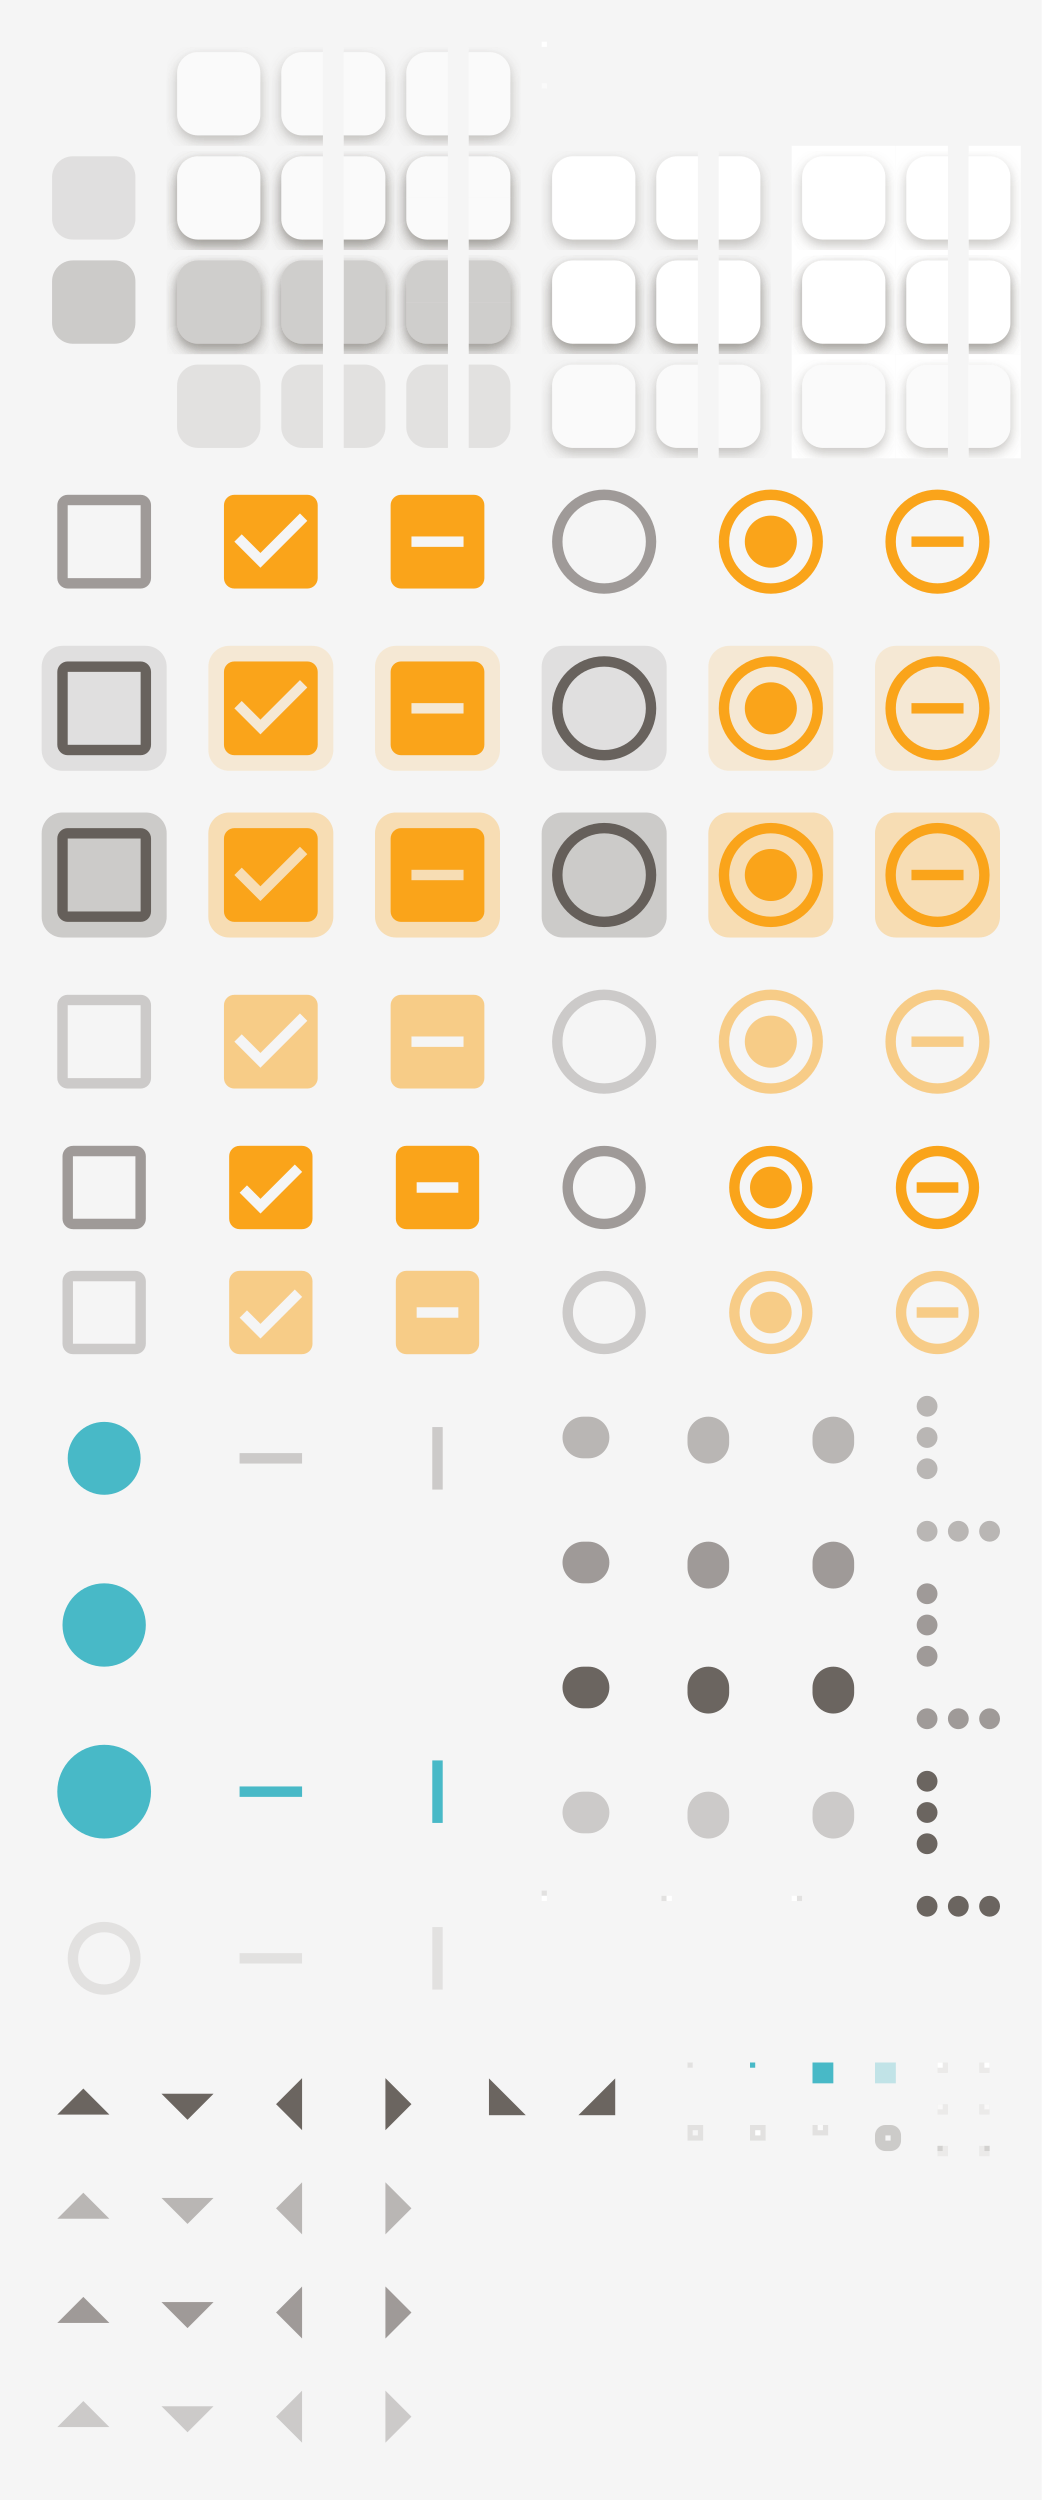
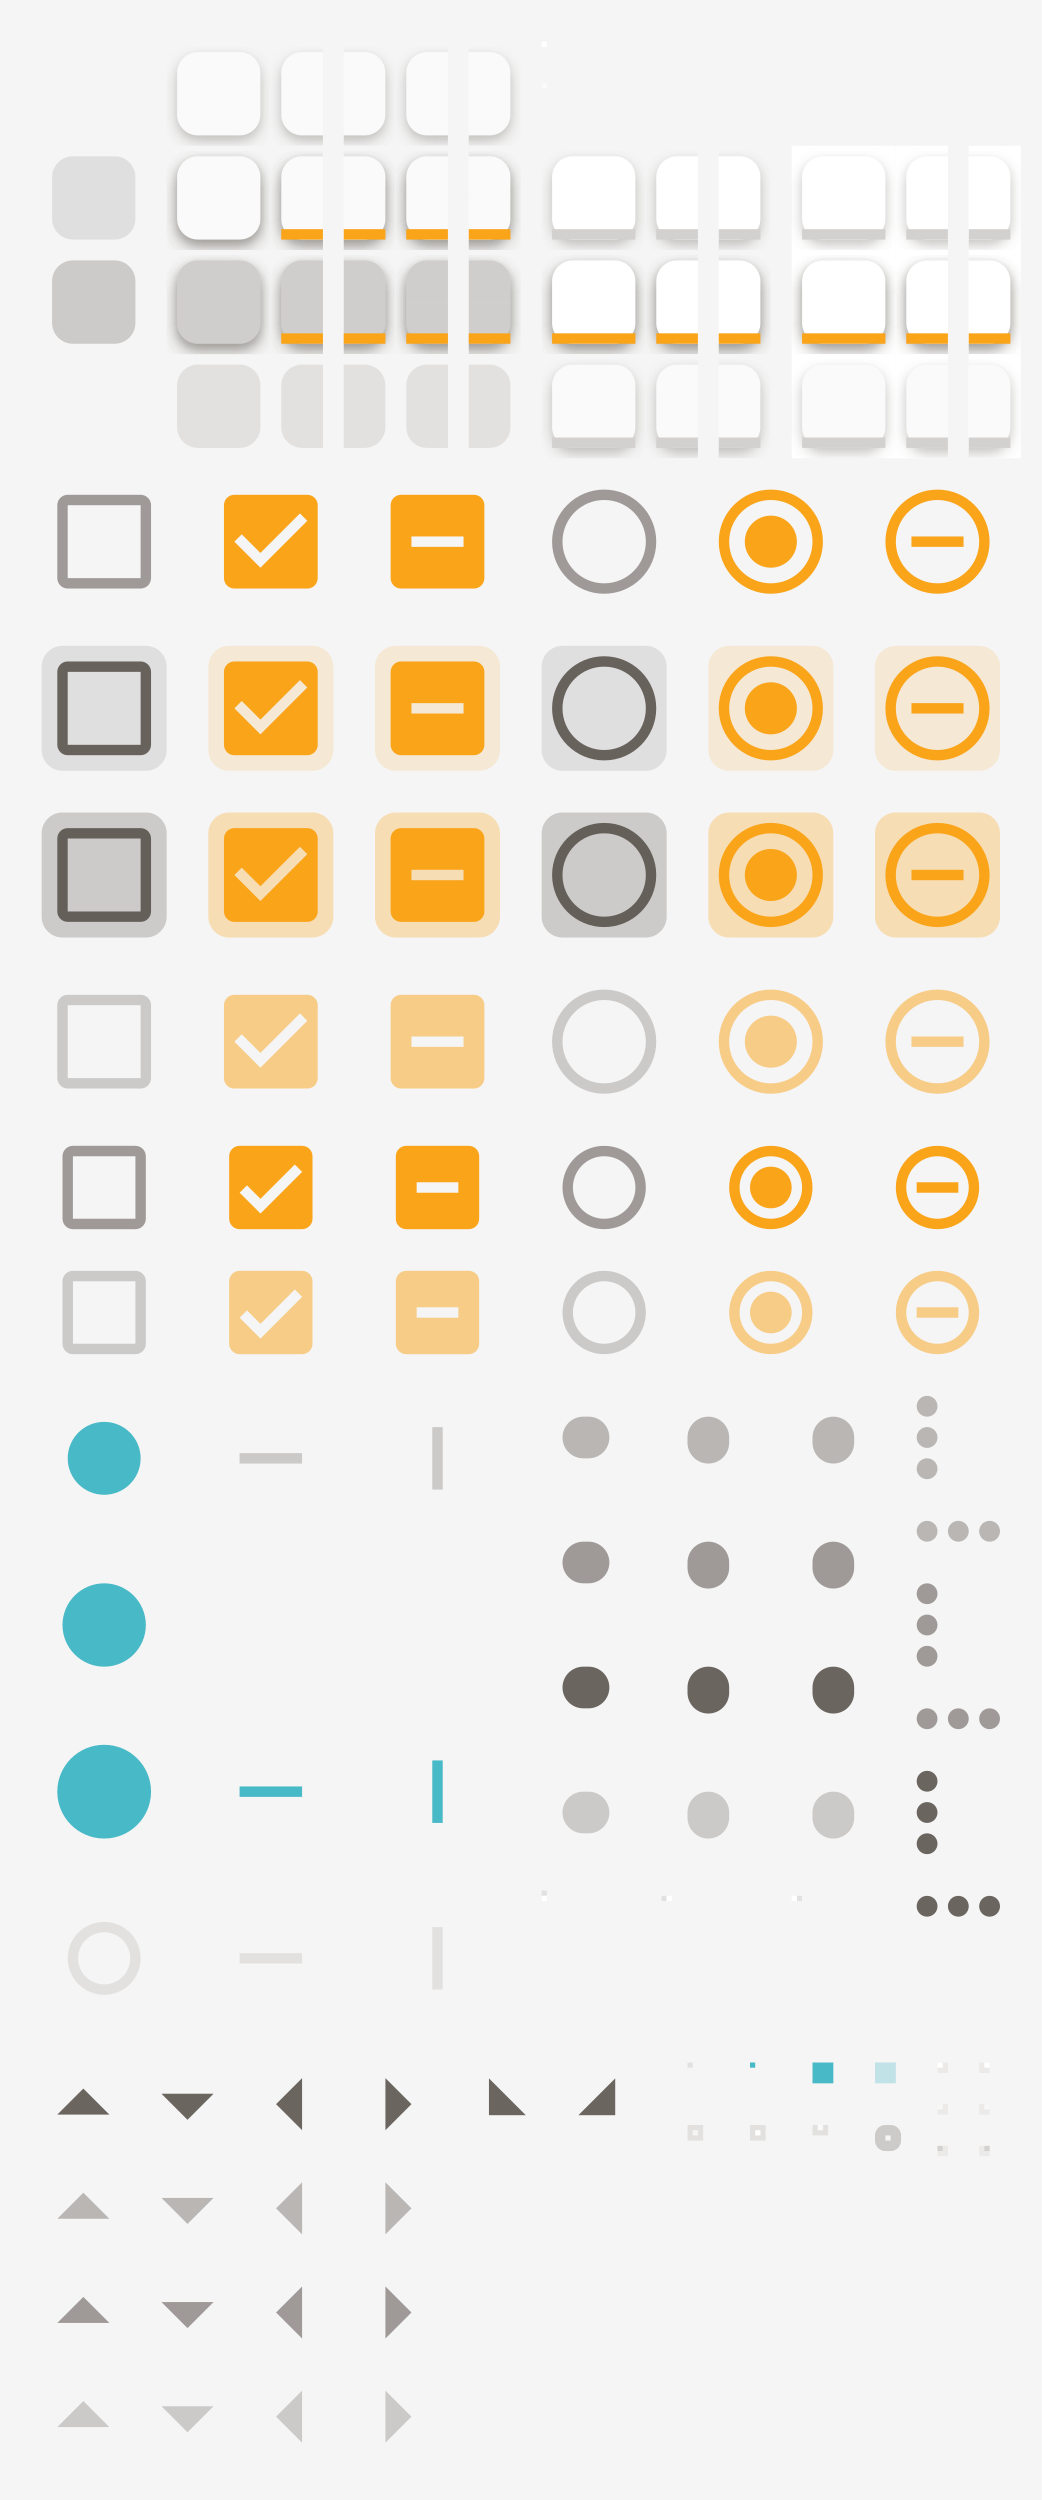
- <svg xmlns="http://www.w3.org/2000/svg" xmlns:xlink="http://www.w3.org/1999/xlink" width="200" height="480" viewBox="0 0 200 480">
-   <rect width="200" height="480" fill="url(#color-bg)" />
-   <defs>
+ <svg xmlns="http://www.w3.org/2000/svg" xmlns:xlink="http://www.w3.org/1999/xlink" width="200" height="480" viewBox="0 0 200 480" version="1.1" id="svg571">
+   <rect width="200" height="480" fill="url(#color-bg)" id="rect6" />
+   <defs id="defs418">
    <linearGradient id="color-fg">
-       <stop stop-color="#574f4a" stop-opacity="0.87" />
+       <stop stop-color="#574f4a" stop-opacity="0.87" id="stop8" />
    </linearGradient>
    <linearGradient id="color-fg-disabled">
-       <stop stop-color="#574f4a" stop-opacity="0.38" />
+       <stop stop-color="#574f4a" stop-opacity="0.38" id="stop11" />
    </linearGradient>
    <linearGradient id="color-fg-secondary">
-       <stop stop-color="#574f4a" stop-opacity="0.54" />
+       <stop stop-color="#574f4a" stop-opacity="0.54" id="stop14" />
    </linearGradient>
    <linearGradient id="color-fg-secondary-disabled">
-       <stop stop-color="#574f4a" stop-opacity="0.26" />
+       <stop stop-color="#574f4a" stop-opacity="0.26" id="stop17" />
    </linearGradient>
    <linearGradient id="color-divider">
-       <stop stop-color="#574f4a" stop-opacity="0.12" />
+       <stop stop-color="#574f4a" stop-opacity="0.12" id="stop20" />
    </linearGradient>
    <linearGradient id="color-primary">
-       <stop stop-color="#48b9c7" />
+       <stop stop-color="#48b9c7" id="stop23" />
    </linearGradient>
    <linearGradient id="color-accent">
-       <stop stop-color="#faa41a" />
+       <stop stop-color="#faa41a" id="stop26" />
    </linearGradient>
    <linearGradient id="color-accent-insensitive">
-       <stop stop-color="#faa41a" stop-opacity="0.5" />
+       <stop stop-color="#faa41a" stop-opacity="0.5" id="stop29" />
    </linearGradient>
    <linearGradient id="color-bg">
-       <stop stop-color="#F5F5F5" />
+       <stop stop-color="#F5F5F5" id="stop32" />
    </linearGradient>
    <linearGradient id="color-bg-lighter">
-       <stop stop-color="#FAFAFA" />
+       <stop stop-color="#FAFAFA" id="stop35" />
    </linearGradient>
    <linearGradient id="color-base">
-       <stop stop-color="#FFFFFF" />
+       <stop stop-color="#FFFFFF" id="stop38" />
    </linearGradient>
    <linearGradient id="color-base-alt">
-       <stop stop-color="#FAFAFA" />
+       <stop stop-color="#FAFAFA" id="stop41" />
    </linearGradient>
    <linearGradient id="color-border">
-       <stop stop-color="#574f4a" stop-opacity="0.12" />
+       <stop stop-color="#574f4a" stop-opacity="0.12" id="stop44" />
    </linearGradient>
    <filter id="1" color-interpolation-filters="sRGB" x="0" y="0" width="1" height="1">
-       <feFlood flood-color="#574f4a" flood-opacity="0.12" result="flood" />
-       <feComposite operator="in" in="flood" in2="SourceGraphic" result="composite1" />
-       <feGaussianBlur stdDeviation="1.5" in="composite1" result="blur" />
-       <feOffset dx="0" dy="1" result="offset" />
-       <feComposite in="SourceGraphic" in2="offset" result="fbSourceGraphic" />
-       <feFlood flood-color="#574f4a" flood-opacity="0.24" result="flood" />
-       <feComposite operator="in" in="flood" in2="fbSourceGraphic" result="composite1" />
-       <feGaussianBlur stdDeviation="1" in="composite1" result="blur" />
-       <feOffset dx="0" dy="1" result="offset" />
-       <feComposite in="fbSourceGraphic" in2="offset" result="composite2" />
+       <feFlood flood-color="#574f4a" flood-opacity="0.12" result="flood" id="feFlood47" />
+       <feComposite operator="in" in="flood" in2="SourceGraphic" result="composite1" id="feComposite49" />
+       <feGaussianBlur stdDeviation="1.5" in="composite1" result="blur" id="feGaussianBlur51" />
+       <feOffset dx="0" dy="1" result="offset" id="feOffset53" />
+       <feComposite in="SourceGraphic" in2="offset" result="fbSourceGraphic" id="feComposite55" />
+       <feFlood flood-color="#574f4a" flood-opacity="0.24" result="flood" id="feFlood57" />
+       <feComposite operator="in" in="flood" in2="fbSourceGraphic" result="composite1" id="feComposite59" />
+       <feGaussianBlur stdDeviation="1" in="composite1" result="blur" id="feGaussianBlur61" />
+       <feOffset dx="0" dy="1" result="offset" id="feOffset63" />
+       <feComposite in="fbSourceGraphic" in2="offset" result="composite2" id="feComposite65" />
    </filter>
    <rect id="1x1" width="1" height="1" />
    <rect id="2x2" width="2" height="2" />
    <rect id="4x4" width="4" height="4" />
    <rect id="16x16" width="16" height="16" opacity="0" />
    <rect id="17x17" width="17" height="17" opacity="0" />
    <rect id="24x24" width="24" height="24" opacity="0" />
    <clipPath id="left">
-       <rect width="10" height="20" />
+       <rect width="10" height="20" id="rect74" />
    </clipPath>
    <clipPath id="right">
-       <rect width="10" height="20" x="10" />
+       <rect width="10" height="20" x="10" id="rect77" />
    </clipPath>
    <clipPath id="left-top">
-       <rect width="10" height="10" />
+       <rect width="10" height="10" id="rect80" />
    </clipPath>
    <clipPath id="left-bottom">
-       <rect width="10" height="10" y="10" />
+       <rect width="10" height="10" y="10" id="rect83" />
    </clipPath>
    <clipPath id="right-top">
-       <rect width="10" height="10" x="10" />
+       <rect width="10" height="10" x="10" id="rect86" />
    </clipPath>
    <clipPath id="right-bottom">
-       <rect width="10" height="10" x="10" y="10" />
+       <rect width="10" height="10" x="10" y="10" id="rect89" />
    </clipPath>
    <g id="base-box">
-       <rect width="20" height="20" opacity="0" />
-       <rect x="2" y="2" width="16" height="16" rx="4" ry="4" />
+       <rect width="20" height="20" opacity="0" id="rect92" />
+       <rect x="2" y="2" width="16" height="16" rx="4" ry="4" id="rect94" />
    </g>
    <use xlink:href="#base-box" id="base-flat-button" fill="url(#color-fg)" opacity="0" />
    <use xlink:href="#base-box" id="base-flat-button-hover" fill="url(#color-fg)" opacity="0.15" />
    <use xlink:href="#base-box" id="base-flat-button-active" fill="url(#color-fg)" opacity="0.3" />
    <use xlink:href="#base-box" id="base-flat-button-insensitive" fill="url(#color-fg)" opacity="0" />
    <use xlink:href="#base-box" id="base-button" fill="url(#color-bg-lighter)" filter="url(#1)" />
    <use xlink:href="#base-button" id="base-button-hover" filter="url(#1)" />
    <g id="base-button-active">
-       <use xlink:href="#base-button-hover" />
-       <use xlink:href="#base-flat-button-active" />
+       <use xlink:href="#base-button-hover" id="use103" />
+       <use xlink:href="#base-flat-button-active" id="use105" />
    </g>
    <use xlink:href="#base-box" id="base-button-insensitive" fill="url(#color-divider)" />
    <use xlink:href="#1x1" id="base-entry-background" fill="url(#color-base)" />
    <use xlink:href="#1x1" id="base-entry-background-insensitive" fill="url(#color-base-alt)" />
    <use xlink:href="#base-box" id="base-entry-box" fill="url(#color-base)" filter="url(#1)" />
    <use xlink:href="#base-entry-box" id="base-entry-box-active" filter="url(#1)" />
    <use xlink:href="#base-box" id="base-entry-box-insensitive" fill="url(#color-base-alt)" filter="url(#1)" />
    <rect id="background-fill" width="20" height="20" />
    <g id="base-entry">
-       <use xlink:href="#background-fill" />
-       <use xlink:href="#base-entry-box" />
+       <use xlink:href="#background-fill" id="use115" />
+       <use xlink:href="#base-entry-box" id="use117" />
    </g>
    <g id="base-entry-active">
-       <use xlink:href="#background-fill" />
-       <use xlink:href="#base-entry-box-active" />
+       <use xlink:href="#background-fill" id="use120" />
+       <use xlink:href="#base-entry-box-active" id="use122" />
    </g>
    <g id="base-entry-insensitive">
-       <use xlink:href="#background-fill" />
-       <use xlink:href="#base-entry-box-insensitive" />
+       <use xlink:href="#background-fill" id="use125" />
+       <use xlink:href="#base-entry-box-insensitive" id="use127" />
    </g>
    <use clip-path="url(#left)" xlink:href="#base-button" id="base-combo-rtl-button" />
    <use clip-path="url(#left)" xlink:href="#base-button-hover" id="base-combo-rtl-button-hover" />
    <use clip-path="url(#left)" xlink:href="#base-button-active" id="base-combo-rtl-button-active" />
    <use clip-path="url(#left)" xlink:href="#base-button-insensitive" id="base-combo-rtl-button-insensitive" />
    <use clip-path="url(#right)" xlink:href="#base-button" id="base-combo-ltr-button" />
    <use clip-path="url(#right)" xlink:href="#base-button-hover" id="base-combo-ltr-button-hover" />
    <use clip-path="url(#right)" xlink:href="#base-button-active" id="base-combo-ltr-button-active" />
    <use clip-path="url(#right)" xlink:href="#base-button-insensitive" id="base-combo-ltr-button-insensitive" />
    <use clip-path="url(#left-top)" xlink:href="#base-button" id="base-spin-rtl-up" />
    <use clip-path="url(#left-top)" xlink:href="#base-button-hover" id="base-spin-rtl-up-hover" />
    <use clip-path="url(#left-top)" xlink:href="#base-button-active" id="base-spin-rtl-up-active" />
    <use clip-path="url(#left-top)" xlink:href="#base-button-insensitive" id="base-spin-rtl-up-insensitive" />
    <use clip-path="url(#left-bottom)" xlink:href="#base-button" id="base-spin-rtl-down" />
    <use clip-path="url(#left-bottom)" xlink:href="#base-button-hover" id="base-spin-rtl-down-hover" />
    <use clip-path="url(#left-bottom)" xlink:href="#base-button-active" id="base-spin-rtl-down-active" />
    <use clip-path="url(#left-bottom)" xlink:href="#base-button-insensitive" id="base-spin-rtl-down-insensitive" />
    <use clip-path="url(#right-top)" xlink:href="#base-button" id="base-spin-ltr-up" />
    <use clip-path="url(#right-top)" xlink:href="#base-button-hover" id="base-spin-ltr-up-hover" />
    <use clip-path="url(#right-top)" xlink:href="#base-button-active" id="base-spin-ltr-up-active" />
    <use clip-path="url(#right-top)" xlink:href="#base-button-insensitive" id="base-spin-ltr-up-insensitive" />
    <use clip-path="url(#right-bottom)" xlink:href="#base-button" id="base-spin-ltr-down" />
    <use clip-path="url(#right-bottom)" xlink:href="#base-button-hover" id="base-spin-ltr-down-hover" />
    <use clip-path="url(#right-bottom)" xlink:href="#base-button-active" id="base-spin-ltr-down-active" />
    <use clip-path="url(#right-bottom)" xlink:href="#base-button-insensitive" id="base-spin-ltr-down-insensitive" />
    <use clip-path="url(#left)" xlink:href="#base-entry" id="base-combo-ltr-entry" />
    <use clip-path="url(#left)" xlink:href="#base-entry-active" id="base-combo-ltr-entry-active" />
    <use clip-path="url(#left)" xlink:href="#base-entry-insensitive" id="base-combo-ltr-entry-insensitive" />
    <use clip-path="url(#right)" xlink:href="#base-entry" id="base-combo-rtl-entry" />
    <use clip-path="url(#right)" xlink:href="#base-entry-active" id="base-combo-rtl-entry-active" />
    <use clip-path="url(#right)" xlink:href="#base-entry-insensitive" id="base-combo-rtl-entry-insensitive" />
    <path id="checkbox-unchecked-path" d="M19 5v14H5V5h14m0-2H5c-1.1 0-2 .9-2 2v14c0 1.1.9 2 2 2h14c1.1 0 2-.9 2-2V5c0-1.1-.9-2-2-2z" />
    <path id="checkbox-checked-path" d="M19 3H5c-1.11 0-2 .9-2 2v14c0 1.1.89 2 2 2h14c1.11 0 2-.9 2-2V5c0-1.1-.89-2-2-2zm-9 14l-5-5 1.41-1.41L10 14.17l7.59-7.59L19 8l-9 9z" />
    <path id="checkbox-mixed-path" d="M19 3H5c-1.1 0-2 .9-2 2v14c0 1.1.9 2 2 2h14c1.1 0 2-.9 2-2V5c0-1.1-.9-2-2-2zm-2 10H7v-2h10v2z" />
    <path id="radio-unchecked-path" d="M12 2C6.48 2 2 6.48 2 12s4.48 10 10 10 10-4.48 10-10S17.52 2 12 2zm0 18c-4.42 0-8-3.58-8-8s3.58-8 8-8 8 3.58 8 8-3.58 8-8 8z" />
    <path id="radio-checked-path" d="M12 7c-2.76 0-5 2.24-5 5s2.24 5 5 5 5-2.24 5-5-2.24-5-5-5zm0-5C6.48 2 2 6.48 2 12s4.48 10 10 10 10-4.48 10-10S17.52 2 12 2zm0 18c-4.42 0-8-3.58-8-8s3.58-8 8-8 8 3.58 8 8-3.58 8-8 8z" />
    <path id="radio-mixed-path" d="m12 2c-5.52 0-10 4.48-10 10s4.48 10 10 10 10-4.48 10-10-4.48-10-10-10zm0 2c4.42 0 8 3.58 8 8s-3.58 8-8 8-8-3.58-8-8 3.58-8 8-8zm-5 7v2h10v-2h-10z" />
    <path id="menu-checkbox-unchecked-path" d="m2 0a2 2 0 0 0 -2 2v12a2 2 0 0 0 2 2h12a2 2 0 0 0 2 -2v-12a2 2 0 0 0 -2 -2h-12zm0 2h12v12h-12v-12z" />
    <path id="menu-checkbox-checked-path" d="m2 0a2 2 0 0 0 -2 2v12a2 2 0 0 0 2 2h12a2 2 0 0 0 2 -2v-12a2 2 0 0 0 -2 -2h-12zm10.6 3.59l1.41 1.41-8 8-4-4 1.41-1.41 2.59 2.59 6.59-6.59z" />
    <path id="menu-checkbox-mixed-path" d="m2 0a2 2 0 0 0 -2 2v12a2 2 0 0 0 2 2h12a2 2 0 0 0 2 -2v-12a2 2 0 0 0 -2 -2h-12zm2 7h8v2h-8v-2z" />
    <path id="menu-radio-unchecked-path" d="m8 0a8 8 0 0 0 -8 8 8 8 0 0 0 8 8 8 8 0 0 0 8 -8 8 8 0 0 0 -8 -8zm0 2a6 6 0 0 1 6 6 6 6 0 0 1 -6 6 6 6 0 0 1 -6 -6 6 6 0 0 1 6 -6z" />
    <path id="menu-radio-checked-path" d="m8 0a8 8 0 0 0 -8 8 8 8 0 0 0 8 8 8 8 0 0 0 8 -8 8 8 0 0 0 -8 -8zm0 2a6 6 0 0 1 6 6 6 6 0 0 1 -6 6 6 6 0 0 1 -6 -6 6 6 0 0 1 6 -6zm0 2a4 4 0 0 0 -4 4 4 4 0 0 0 4 4 4 4 0 0 0 4 -4 4 4 0 0 0 -4 -4z" />
    <path id="menu-radio-mixed-path" d="m8 0a8 8 0 0 0 -8 8 8 8 0 0 0 8 8 8 8 0 0 0 8 -8 8 8 0 0 0 -8 -8zm0 2a6 6 0 0 1 6 6 6 6 0 0 1 -6 6 6 6 0 0 1 -6 -6 6 6 0 0 1 6 -6zm-4 5v2h8v-2h-8z" />
    <rect id="button-fill" width="24" height="24" rx="4" ry="4" />
    <g id="base-checkbox-unchecked">
-       <use xlink:href="#button-fill" opacity="0" />
-       <use xlink:href="#checkbox-unchecked-path" />
+       <use xlink:href="#button-fill" opacity="0" id="use173" />
+       <use xlink:href="#checkbox-unchecked-path" id="use175" />
    </g>
    <g id="base-checkbox-unchecked-hover">
-       <use xlink:href="#button-fill" opacity="0.15" />
-       <use xlink:href="#checkbox-unchecked-path" />
+       <use xlink:href="#button-fill" opacity="0.15" id="use178" />
+       <use xlink:href="#checkbox-unchecked-path" id="use180" />
    </g>
    <g id="base-checkbox-unchecked-active">
-       <use xlink:href="#button-fill" opacity="0.3" />
-       <use xlink:href="#checkbox-unchecked-path" />
+       <use xlink:href="#button-fill" opacity="0.3" id="use183" />
+       <use xlink:href="#checkbox-unchecked-path" id="use185" />
    </g>
    <g id="base-checkbox-checked">
-       <use xlink:href="#button-fill" opacity="0" />
-       <use xlink:href="#checkbox-checked-path" />
+       <use xlink:href="#button-fill" opacity="0" id="use188" />
+       <use xlink:href="#checkbox-checked-path" id="use190" />
    </g>
    <g id="base-checkbox-checked-hover">
-       <use xlink:href="#button-fill" opacity="0.15" />
-       <use xlink:href="#checkbox-checked-path" />
+       <use xlink:href="#button-fill" opacity="0.15" id="use193" />
+       <use xlink:href="#checkbox-checked-path" id="use195" />
    </g>
    <g id="base-checkbox-checked-active">
-       <use xlink:href="#button-fill" opacity="0.3" />
-       <use xlink:href="#checkbox-checked-path" />
+       <use xlink:href="#button-fill" opacity="0.3" id="use198" />
+       <use xlink:href="#checkbox-checked-path" id="use200" />
    </g>
    <g id="base-checkbox-mixed">
-       <use xlink:href="#button-fill" opacity="0" />
-       <use xlink:href="#checkbox-mixed-path" />
+       <use xlink:href="#button-fill" opacity="0" id="use203" />
+       <use xlink:href="#checkbox-mixed-path" id="use205" />
    </g>
    <g id="base-checkbox-mixed-hover">
-       <use xlink:href="#button-fill" opacity="0.15" />
-       <use xlink:href="#checkbox-mixed-path" />
+       <use xlink:href="#button-fill" opacity="0.15" id="use208" />
+       <use xlink:href="#checkbox-mixed-path" id="use210" />
    </g>
    <g id="base-checkbox-mixed-active">
-       <use xlink:href="#button-fill" opacity="0.3" />
-       <use xlink:href="#checkbox-mixed-path" />
+       <use xlink:href="#button-fill" opacity="0.3" id="use213" />
+       <use xlink:href="#checkbox-mixed-path" id="use215" />
    </g>
    <g id="base-radio-unchecked">
-       <use xlink:href="#button-fill" opacity="0" />
-       <use xlink:href="#radio-unchecked-path" />
+       <use xlink:href="#button-fill" opacity="0" id="use218" />
+       <use xlink:href="#radio-unchecked-path" id="use220" />
    </g>
    <g id="base-radio-unchecked-hover">
-       <use xlink:href="#button-fill" opacity="0.15" />
-       <use xlink:href="#radio-unchecked-path" />
+       <use xlink:href="#button-fill" opacity="0.15" id="use223" />
+       <use xlink:href="#radio-unchecked-path" id="use225" />
    </g>
    <g id="base-radio-unchecked-active">
-       <use xlink:href="#button-fill" opacity="0.3" />
-       <use xlink:href="#radio-unchecked-path" />
+       <use xlink:href="#button-fill" opacity="0.3" id="use228" />
+       <use xlink:href="#radio-unchecked-path" id="use230" />
    </g>
    <g id="base-radio-checked">
-       <use xlink:href="#button-fill" opacity="0" />
-       <use xlink:href="#radio-checked-path" />
+       <use xlink:href="#button-fill" opacity="0" id="use233" />
+       <use xlink:href="#radio-checked-path" id="use235" />
    </g>
    <g id="base-radio-checked-hover">
-       <use xlink:href="#button-fill" opacity="0.15" />
-       <use xlink:href="#radio-checked-path" />
+       <use xlink:href="#button-fill" opacity="0.15" id="use238" />
+       <use xlink:href="#radio-checked-path" id="use240" />
    </g>
    <g id="base-radio-checked-active">
-       <use xlink:href="#button-fill" opacity="0.3" />
-       <use xlink:href="#radio-checked-path" />
+       <use xlink:href="#button-fill" opacity="0.3" id="use243" />
+       <use xlink:href="#radio-checked-path" id="use245" />
    </g>
    <g id="base-radio-mixed">
-       <use xlink:href="#button-fill" opacity="0" />
-       <use xlink:href="#radio-mixed-path" />
+       <use xlink:href="#button-fill" opacity="0" id="use248" />
+       <use xlink:href="#radio-mixed-path" id="use250" />
    </g>
    <g id="base-radio-mixed-hover">
-       <use xlink:href="#button-fill" opacity="0.15" />
-       <use xlink:href="#radio-mixed-path" />
+       <use xlink:href="#button-fill" opacity="0.15" id="use253" />
+       <use xlink:href="#radio-mixed-path" id="use255" />
    </g>
    <g id="base-radio-mixed-active">
-       <use xlink:href="#button-fill" opacity="0.3" />
-       <use xlink:href="#radio-mixed-path" />
+       <use xlink:href="#button-fill" opacity="0.3" id="use258" />
+       <use xlink:href="#radio-mixed-path" id="use260" />
    </g>
    <g id="base-menu-checkbox-unchecked">
-       <use xlink:href="#16x16" />
-       <use xlink:href="#menu-checkbox-unchecked-path" />
+       <use xlink:href="#16x16" id="use263" />
+       <use xlink:href="#menu-checkbox-unchecked-path" id="use265" />
    </g>
    <g id="base-menu-checkbox-checked">
-       <use xlink:href="#16x16" />
-       <use xlink:href="#menu-checkbox-checked-path" />
+       <use xlink:href="#16x16" id="use268" />
+       <use xlink:href="#menu-checkbox-checked-path" id="use270" />
    </g>
    <g id="base-menu-checkbox-mixed">
-       <use xlink:href="#16x16" />
-       <use xlink:href="#menu-checkbox-mixed-path" />
+       <use xlink:href="#16x16" id="use273" />
+       <use xlink:href="#menu-checkbox-mixed-path" id="use275" />
    </g>
    <g id="base-menu-radio-unchecked">
-       <use xlink:href="#16x16" />
-       <use xlink:href="#menu-radio-unchecked-path" />
+       <use xlink:href="#16x16" id="use278" />
+       <use xlink:href="#menu-radio-unchecked-path" id="use280" />
    </g>
    <g id="base-menu-radio-checked">
-       <use xlink:href="#16x16" />
-       <use xlink:href="#menu-radio-checked-path" />
+       <use xlink:href="#16x16" id="use283" />
+       <use xlink:href="#menu-radio-checked-path" id="use285" />
    </g>
    <g id="base-menu-radio-mixed">
-       <use xlink:href="#16x16" />
-       <use xlink:href="#menu-radio-mixed-path" />
+       <use xlink:href="#16x16" id="use288" />
+       <use xlink:href="#menu-radio-mixed-path" id="use290" />
    </g>
    <g id="base-scale-slider">
-       <use xlink:href="#24x24" />
-       <circle cx="12" cy="12" r="7" fill="url(#color-primary)" />
+       <use xlink:href="#24x24" id="use293" />
+       <circle cx="12" cy="12" r="7" fill="url(#color-primary)" id="circle295" />
    </g>
    <g id="base-scale-slider-hover">
-       <use xlink:href="#24x24" />
-       <circle cx="12" cy="12" r="8" fill="url(#color-primary)" />
+       <use xlink:href="#24x24" id="use298" />
+       <circle cx="12" cy="12" r="8" fill="url(#color-primary)" id="circle300" />
    </g>
    <g id="base-scale-slider-active">
-       <use xlink:href="#24x24" />
-       <circle cx="12" cy="12" r="9" fill="url(#color-primary)" />
+       <use xlink:href="#24x24" id="use303" />
+       <circle cx="12" cy="12" r="9" fill="url(#color-primary)" id="circle305" />
    </g>
    <g id="base-scale-slider-insensitive">
-       <use xlink:href="#24x24" />
-       <circle cx="12" cy="12" r="7" fill="url(#color-bg)" />
-       <circle cx="12" cy="12" r="6" fill="none" stroke="url(#color-divider)" stroke-width="2" />
+       <use xlink:href="#24x24" id="use308" />
+       <circle cx="12" cy="12" r="7" fill="url(#color-bg)" id="circle310" />
+       <circle cx="12" cy="12" r="6" fill="none" stroke="url(#color-divider)" stroke-width="2" id="circle312" />
    </g>
    <g id="base-scale-horz-trough">
-       <use xlink:href="#24x24" />
-       <rect width="12" height="2" x="6" y="11" />
+       <use xlink:href="#24x24" id="use315" />
+       <rect width="12" height="2" x="6" y="11" id="rect317" />
    </g>
    <g id="base-scale-vert-trough">
-       <use xlink:href="#24x24" />
-       <rect width="2" height="12" x="11" y="6" />
+       <use xlink:href="#24x24" id="use320" />
+       <rect width="2" height="12" x="11" y="6" id="rect322" />
    </g>
    <g id="base-scrollbar-horz-slider">
-       <use xlink:href="#17x17" y="-1" />
-       <rect width="9" height="8" x="4" y="4" ry="4" />
+       <use xlink:href="#17x17" y="-1" id="use325" />
+       <rect width="9" height="8" x="4" y="4" ry="4" id="rect327" />
    </g>
    <g id="base-scrollbar-horz-trough">
-       <use xlink:href="#base-border" y="-1" />
-       <use xlink:href="#base-entry-background" />
+       <use xlink:href="#base-border" y="-1" id="use330" />
+       <use xlink:href="#base-entry-background" id="use332" />
    </g>
    <use xlink:href="#base-scrollbar-horz-slider" id="base-scrollbar-vert-ltr-slider" transform="rotate(-90 8.5 8.5)" />
    <use xlink:href="#base-scrollbar-horz-trough" id="base-scrollbar-vert-ltr-trough" transform="rotate(-90 0.5 0.5)" />
    <use xlink:href="#base-scrollbar-horz-slider" id="base-scrollbar-vert-rtl-slider" transform="rotate(90 8 8)" />
    <use xlink:href="#base-scrollbar-horz-trough" id="base-scrollbar-vert-rtl-trough" transform="rotate(90 0.5 0.5)" />
    <g id="base-handle-horz">
-       <circle cx="2" cy="2" r="2" />
-       <circle cx="8" cy="2" r="2" />
-       <circle cx="14" cy="2" r="2" />
+       <circle cx="2" cy="2" r="2" id="circle339" />
+       <circle cx="8" cy="2" r="2" id="circle341" />
+       <circle cx="14" cy="2" r="2" id="circle343" />
    </g>
    <use xlink:href="#base-handle-horz" id="base-handle-vert" transform="rotate(90 2 2)" />
    <path id="pan-path" d="M 13,6 8,11 3,6 Z" />
    <g id="base-pan-down">
-       <use xlink:href="#16x16" />
-       <use xlink:href="#pan-path" />
+       <use xlink:href="#16x16" id="use348" />
+       <use xlink:href="#pan-path" id="use350" />
    </g>
    <g id="base-pan-up">
-       <use xlink:href="#16x16" />
-       <use xlink:href="#pan-path" transform="rotate(180 8 8)" />
+       <use xlink:href="#16x16" id="use353" />
+       <use xlink:href="#pan-path" transform="rotate(180 8 8)" id="use355" />
    </g>
    <g id="base-pan-left">
-       <use xlink:href="#16x16" />
-       <use xlink:href="#pan-path" transform="rotate(90 8 8)" />
+       <use xlink:href="#16x16" id="use358" />
+       <use xlink:href="#pan-path" transform="rotate(90 8 8)" id="use360" />
    </g>
    <g id="base-pan-right">
-       <use xlink:href="#16x16" />
-       <use xlink:href="#pan-path" transform="rotate(-90 8 8)" />
+       <use xlink:href="#16x16" id="use363" />
+       <use xlink:href="#pan-path" transform="rotate(-90 8 8)" id="use365" />
    </g>
    <g id="base-pan-left-semi">
-       <use xlink:href="#16x16" />
-       <use xlink:href="#pan-path" transform="rotate(45 8 8)" />
+       <use xlink:href="#16x16" id="use368" />
+       <use xlink:href="#pan-path" transform="rotate(45 8 8)" id="use370" />
    </g>
    <g id="base-pan-right-semi">
-       <use xlink:href="#16x16" />
-       <use xlink:href="#pan-path" transform="rotate(-45 8 8)" />
+       <use xlink:href="#16x16" id="use373" />
+       <use xlink:href="#pan-path" transform="rotate(-45 8 8)" id="use375" />
    </g>
    <use xlink:href="#1x1" id="base-border" fill="url(#color-border)" />
    <use xlink:href="#1x1" id="base-tab" fill="url(#color-primary)" />
    <use xlink:href="#4x4" id="base-progressbar-progress" fill="url(#color-primary)" />
    <g id="base-progressbar-trough">
-       <use xlink:href="#4x4" fill="url(#color-bg)" />
-       <use xlink:href="#base-progressbar-progress" opacity="0.3" />
+       <use xlink:href="#4x4" fill="url(#color-bg)" id="use381" />
+       <use xlink:href="#base-progressbar-progress" opacity="0.3" id="use383" />
    </g>
    <rect id="base-frame" x="0.5" y="0.5" width="2" height="2" fill="none" stroke="url(#color-border)" stroke-width="1" />
    <g id="base-frame-notebook">
-       <rect width="3" height="3" fill="url(#color-border)" />
-       <use xlink:href="#1x1" x="1" y="1" fill="url(#color-base)" />
+       <rect width="3" height="3" fill="url(#color-border)" id="rect387" />
+       <use xlink:href="#1x1" x="1" y="1" fill="url(#color-base)" id="use389" />
    </g>
    <g id="base-frame-inline">
-       <rect width="3" height="2" fill="url(#color-border)" />
-       <use xlink:href="#1x1" x="1" fill="url(#color-base-alt)" />
+       <rect width="3" height="2" fill="url(#color-border)" id="rect392" />
+       <use xlink:href="#1x1" x="1" fill="url(#color-base-alt)" id="use394" />
    </g>
    <rect id="base-focus" x="1" y="1" width="3" height="3" rx="1" ry="1" fill="none" stroke="url(#color-fg)" stroke-width="2" opacity="0.3" />
    <g id="base-treeview-ltr-button">
-       <use xlink:href="#2x2" fill="url(#color-base)" />
-       <use xlink:href="#2x2" fill="url(#color-border)" />
-       <use xlink:href="#1x1" fill="url(#color-base)" />
+       <use xlink:href="#2x2" fill="url(#color-base)" id="use398" />
+       <use xlink:href="#2x2" fill="url(#color-border)" id="use400" />
+       <use xlink:href="#1x1" fill="url(#color-base)" id="use402" />
    </g>
    <g id="base-treeview-ltr-button-hover">
-       <use xlink:href="#base-treeview-ltr-button" />
-       <use xlink:href="#1x1" fill="url(#color-fg)" opacity="0.05" />
+       <use xlink:href="#base-treeview-ltr-button" id="use405" />
+       <use xlink:href="#1x1" fill="url(#color-fg)" opacity="0.05" id="use407" />
    </g>
    <g id="base-treeview-ltr-button-active">
-       <use xlink:href="#base-treeview-ltr-button" />
-       <use xlink:href="#1x1" fill="url(#color-fg)" opacity="0.3" />
+       <use xlink:href="#base-treeview-ltr-button" id="use410" />
+       <use xlink:href="#1x1" fill="url(#color-fg)" opacity="0.3" id="use412" />
    </g>
    <use xlink:href="#base-treeview-ltr-button" id="base-treeview-rtl-button" transform="scale(-1 1)" />
    <use xlink:href="#base-treeview-ltr-button-hover" id="base-treeview-rtl-button-hover" transform="scale(-1 1)" />
    <use xlink:href="#base-treeview-ltr-button-active" id="base-treeview-rtl-button-active" transform="scale(-1 1)" />
  </defs>
  <use x="8" y="8" xlink:href="#base-flat-button" id="flat-button" />
  <use x="8" y="28" xlink:href="#base-flat-button-hover" id="flat-button-hover" />
  <use x="8" y="48" xlink:href="#base-flat-button-active" id="flat-button-active" />
  <use x="8" y="68" xlink:href="#base-flat-button-insensitive" id="flat-button-insensitive" />
  <use x="32" y="8" xlink:href="#base-button" id="button" />
  <use x="32" y="28" xlink:href="#base-button-hover" id="button-hover" />
  <use x="32" y="48" xlink:href="#base-button-active" id="button-active" />
  <use x="32" y="68" xlink:href="#base-button-insensitive" id="button-insensitive" />
  <use x="52" y="8" xlink:href="#base-combo-rtl-button" id="combo-rtl-button" />
-   <use x="52" y="28" xlink:href="#base-combo-rtl-button-hover" id="combo-rtl-button-hover" />
-   <use x="52" y="48" xlink:href="#base-combo-rtl-button-active" id="combo-rtl-button-active" />
  <use x="52" y="68" xlink:href="#base-combo-rtl-button-insensitive" id="combo-rtl-button-insensitive" />
  <use x="56" y="8" xlink:href="#base-combo-ltr-button" id="combo-ltr-button" />
-   <use x="56" y="28" xlink:href="#base-combo-ltr-button-hover" id="combo-ltr-button-hover" />
-   <use x="56" y="48" xlink:href="#base-combo-ltr-button-active" id="combo-ltr-button-active" />
  <use x="56" y="68" xlink:href="#base-combo-ltr-button-insensitive" id="combo-ltr-button-insensitive" />
  <use x="76" y="8" xlink:href="#base-spin-rtl-up" id="spin-rtl-up" />
  <use x="76" y="28" xlink:href="#base-spin-rtl-up-hover" id="spin-rtl-up-hover" />
  <use x="76" y="48" xlink:href="#base-spin-rtl-up-active" id="spin-rtl-up-active" />
  <use x="76" y="68" xlink:href="#base-spin-rtl-up-insensitive" id="spin-rtl-up-insensitive" />
  <use x="76" y="8" xlink:href="#base-spin-rtl-down" id="spin-rtl-down" />
-   <use x="76" y="28" xlink:href="#base-spin-rtl-down-hover" id="spin-rtl-down-hover" />
-   <use x="76" y="48" xlink:href="#base-spin-rtl-down-active" id="spin-rtl-down-active" />
  <use x="76" y="68" xlink:href="#base-spin-rtl-down-insensitive" id="spin-rtl-down-insensitive" />
  <use x="80" y="8" xlink:href="#base-spin-ltr-up" id="spin-ltr-up" />
  <use x="80" y="28" xlink:href="#base-spin-ltr-up-hover" id="spin-ltr-up-hover" />
  <use x="80" y="48" xlink:href="#base-spin-ltr-up-active" id="spin-ltr-up-active" />
  <use x="80" y="68" xlink:href="#base-spin-ltr-up-insensitive" id="spin-ltr-up-insensitive" />
  <use x="80" y="8" xlink:href="#base-spin-ltr-down" id="spin-ltr-down" />
-   <use x="80" y="28" xlink:href="#base-spin-ltr-down-hover" id="spin-ltr-down-hover" />
-   <use x="80" y="48" xlink:href="#base-spin-ltr-down-active" id="spin-ltr-down-active" />
  <use x="80" y="68" xlink:href="#base-spin-ltr-down-insensitive" id="spin-ltr-down-insensitive" />
  <use x="104" y="8" xlink:href="#base-entry-background" id="entry-background" />
  <use x="104" y="16" xlink:href="#base-entry-background-insensitive" id="entry-background-insensitive" />
-   <use x="104" y="28" xlink:href="#base-entry" fill="url(#color-bg)" id="entry" />
-   <use x="104" y="48" xlink:href="#base-entry-active" fill="url(#color-bg)" id="entry-active" />
-   <use x="104" y="68" xlink:href="#base-entry-insensitive" fill="url(#color-bg)" id="entry-insensitive" />
-   <use x="124" y="28" xlink:href="#base-combo-ltr-entry" fill="url(#color-bg)" id="combo-ltr-entry" />
-   <use x="124" y="48" xlink:href="#base-combo-ltr-entry-active" fill="url(#color-bg)" id="combo-ltr-entry-active" />
-   <use x="124" y="68" xlink:href="#base-combo-ltr-entry-insensitive" fill="url(#color-bg)" id="combo-ltr-entry-insensitive" />
-   <use x="128" y="28" xlink:href="#base-combo-rtl-entry" fill="url(#color-bg)" id="combo-rtl-entry" />
-   <use x="128" y="48" xlink:href="#base-combo-rtl-entry-active" fill="url(#color-bg)" id="combo-rtl-entry-active" />
-   <use x="128" y="68" xlink:href="#base-combo-rtl-entry-insensitive" fill="url(#color-bg)" id="combo-rtl-entry-insensitive" />
-   <use x="152" y="28" xlink:href="#base-entry" fill="url(#color-base)" id="notebook-entry" />
-   <use x="152" y="48" xlink:href="#base-entry-active" fill="url(#color-base)" id="notebook-entry-active" />
-   <use x="152" y="68" xlink:href="#base-entry-insensitive" fill="url(#color-base)" id="notebook-entry-insensitive" />
-   <use x="172" y="28" xlink:href="#base-combo-ltr-entry" fill="url(#color-base)" id="notebook-combo-ltr-entry" />
-   <use x="172" y="48" xlink:href="#base-combo-ltr-entry-active" fill="url(#color-base)" id="notebook-combo-ltr-entry-active" />
-   <use x="172" y="68" xlink:href="#base-combo-ltr-entry-insensitive" fill="url(#color-base)" id="notebook-combo-ltr-entry-insensitive" />
-   <use x="176" y="28" xlink:href="#base-combo-rtl-entry" fill="url(#color-base)" id="notebook-combo-rtl-entry" />
-   <use x="176" y="48" xlink:href="#base-combo-rtl-entry-active" fill="url(#color-base)" id="notebook-combo-rtl-entry-active" />
-   <use x="176" y="68" xlink:href="#base-combo-rtl-entry-insensitive" fill="url(#color-base)" id="notebook-combo-rtl-entry-insensitive" />
  <use x="8" y="92" xlink:href="#base-checkbox-unchecked" fill="url(#color-fg-secondary)" id="checkbox-unchecked" />
  <use x="8" y="124" xlink:href="#base-checkbox-unchecked-hover" fill="url(#color-fg)" id="checkbox-unchecked-hover" />
  <use x="8" y="156" xlink:href="#base-checkbox-unchecked-active" fill="url(#color-fg)" id="checkbox-unchecked-active" />
  <use x="8" y="188" xlink:href="#base-checkbox-unchecked" fill="url(#color-fg-secondary-disabled)" id="checkbox-unchecked-insensitive" />
  <use x="40" y="92" xlink:href="#base-checkbox-checked" fill="url(#color-accent)" id="checkbox-checked" />
  <use x="40" y="124" xlink:href="#base-checkbox-checked-hover" fill="url(#color-accent)" id="checkbox-checked-hover" />
  <use x="40" y="156" xlink:href="#base-checkbox-checked-active" fill="url(#color-accent)" id="checkbox-checked-active" />
  <use x="40" y="188" xlink:href="#base-checkbox-checked" fill="url(#color-accent-insensitive)" id="checkbox-checked-insensitive" />
  <use x="72" y="92" xlink:href="#base-checkbox-mixed" fill="url(#color-accent)" id="checkbox-mixed" />
  <use x="72" y="124" xlink:href="#base-checkbox-mixed-hover" fill="url(#color-accent)" id="checkbox-mixed-hover" />
  <use x="72" y="156" xlink:href="#base-checkbox-mixed-active" fill="url(#color-accent)" id="checkbox-mixed-active" />
  <use x="72" y="188" xlink:href="#base-checkbox-mixed" fill="url(#color-accent-insensitive)" id="checkbox-mixed-insensitive" />
  <use x="104" y="92" xlink:href="#base-radio-unchecked" fill="url(#color-fg-secondary)" id="radio-unchecked" />
  <use x="104" y="124" xlink:href="#base-radio-unchecked-hover" fill="url(#color-fg)" id="radio-unchecked-hover" />
  <use x="104" y="156" xlink:href="#base-radio-unchecked-active" fill="url(#color-fg)" id="radio-unchecked-active" />
  <use x="104" y="188" xlink:href="#base-radio-unchecked" fill="url(#color-fg-secondary-disabled)" id="radio-unchecked-insensitive" />
  <use x="136" y="92" xlink:href="#base-radio-checked" fill="url(#color-accent)" id="radio-checked" />
  <use x="136" y="124" xlink:href="#base-radio-checked-hover" fill="url(#color-accent)" id="radio-checked-hover" />
  <use x="136" y="156" xlink:href="#base-radio-checked-active" fill="url(#color-accent)" id="radio-checked-active" />
  <use x="136" y="188" xlink:href="#base-radio-checked" fill="url(#color-accent-insensitive)" id="radio-checked-insensitive" />
  <use x="168" y="92" xlink:href="#base-radio-mixed" fill="url(#color-accent)" id="radio-mixed" />
  <use x="168" y="124" xlink:href="#base-radio-mixed-hover" fill="url(#color-accent)" id="radio-mixed-hover" />
  <use x="168" y="156" xlink:href="#base-radio-mixed-active" fill="url(#color-accent)" id="radio-mixed-active" />
  <use x="168" y="188" xlink:href="#base-radio-mixed" fill="url(#color-accent-insensitive)" id="radio-mixed-insensitive" />
  <use x="12" y="220" xlink:href="#base-menu-checkbox-unchecked" fill="url(#color-fg-secondary)" id="menu-checkbox-unchecked" />
  <use x="12" y="244" xlink:href="#base-menu-checkbox-unchecked" fill="url(#color-fg-secondary-disabled)" id="menu-checkbox-unchecked-insensitive" />
  <use x="44" y="220" xlink:href="#base-menu-checkbox-checked" fill="url(#color-accent)" id="menu-checkbox-checked" />
  <use x="44" y="244" xlink:href="#base-menu-checkbox-checked" fill="url(#color-accent-insensitive)" id="menu-checkbox-checked-insensitive" />
  <use x="76" y="220" xlink:href="#base-menu-checkbox-mixed" fill="url(#color-accent)" id="menu-checkbox-mixed" />
  <use x="76" y="244" xlink:href="#base-menu-checkbox-mixed" fill="url(#color-accent-insensitive)" id="menu-checkbox-mixed-insensitive" />
  <use x="108" y="220" xlink:href="#base-menu-radio-unchecked" fill="url(#color-fg-secondary)" id="menu-radio-unchecked" />
  <use x="108" y="244" xlink:href="#base-menu-radio-unchecked" fill="url(#color-fg-secondary-disabled)" id="menu-radio-unchecked-insensitive" />
  <use x="140" y="220" xlink:href="#base-menu-radio-checked" fill="url(#color-accent)" id="menu-radio-checked" />
  <use x="140" y="244" xlink:href="#base-menu-radio-checked" fill="url(#color-accent-insensitive)" id="menu-radio-checked-insensitive" />
  <use x="172" y="220" xlink:href="#base-menu-radio-mixed" fill="url(#color-accent)" id="menu-radio-mixed" />
  <use x="172" y="244" xlink:href="#base-menu-radio-mixed" fill="url(#color-accent-insensitive)" id="menu-radio-mixed-insensitive" />
  <use x="8" y="268" xlink:href="#base-scale-slider" id="scale-slider" />
  <use x="8" y="300" xlink:href="#base-scale-slider-hover" id="scale-slider-hover" />
  <use x="8" y="332" xlink:href="#base-scale-slider-active" id="scale-slider-active" />
  <use x="8" y="364" xlink:href="#base-scale-slider-insensitive" id="scale-slider-insensitive" />
  <use x="40" y="268" xlink:href="#base-scale-horz-trough" fill="url(#color-fg-secondary-disabled)" id="scale-horz-trough" />
  <use x="40" y="332" xlink:href="#base-scale-horz-trough" fill="url(#color-primary)" id="scale-horz-trough-active" />
  <use x="40" y="364" xlink:href="#base-scale-horz-trough" fill="url(#color-divider)" id="scale-horz-trough-insensitive" />
  <use x="72" y="268" xlink:href="#base-scale-vert-trough" fill="url(#color-fg-secondary-disabled)" id="scale-vert-trough" />
  <use x="72" y="332" xlink:href="#base-scale-vert-trough" fill="url(#color-primary)" id="scale-vert-trough-active" />
  <use x="72" y="364" xlink:href="#base-scale-vert-trough" fill="url(#color-divider)" id="scale-vert-trough-insensitive" />
  <use x="104" y="268" xlink:href="#base-scrollbar-horz-slider" fill="url(#color-fg-disabled)" id="scrollbar-horz-slider" />
  <use x="104" y="292" xlink:href="#base-scrollbar-horz-slider" fill="url(#color-fg-secondary)" id="scrollbar-horz-slider-hover" />
  <use x="104" y="316" xlink:href="#base-scrollbar-horz-slider" fill="url(#color-fg)" id="scrollbar-horz-slider-active" />
  <use x="104" y="340" xlink:href="#base-scrollbar-horz-slider" fill="url(#color-fg-secondary-disabled)" id="scrollbar-horz-slider-insensitive" />
  <use x="104" y="364" xlink:href="#base-scrollbar-horz-trough" id="scrollbar-horz-trough" />
  <use x="128" y="268" xlink:href="#base-scrollbar-vert-ltr-slider" fill="url(#color-fg-disabled)" id="scrollbar-vert-ltr-slider" />
  <use x="128" y="292" xlink:href="#base-scrollbar-vert-ltr-slider" fill="url(#color-fg-secondary)" id="scrollbar-vert-ltr-slider-hover" />
  <use x="128" y="316" xlink:href="#base-scrollbar-vert-ltr-slider" fill="url(#color-fg)" id="scrollbar-vert-ltr-slider-active" />
  <use x="128" y="340" xlink:href="#base-scrollbar-vert-ltr-slider" fill="url(#color-fg-secondary-disabled)" id="scrollbar-vert-ltr-slider-insensitive" />
  <use x="128" y="364" xlink:href="#base-scrollbar-vert-ltr-trough" id="scrollbar-vert-ltr-trough" />
  <use x="152" y="268" xlink:href="#base-scrollbar-vert-rtl-slider" fill="url(#color-fg-disabled)" id="scrollbar-vert-rtl-slider" />
  <use x="152" y="292" xlink:href="#base-scrollbar-vert-rtl-slider" fill="url(#color-fg-secondary)" id="scrollbar-vert-rtl-slider-hover" />
  <use x="152" y="316" xlink:href="#base-scrollbar-vert-rtl-slider" fill="url(#color-fg)" id="scrollbar-vert-rtl-slider-active" />
  <use x="152" y="340" xlink:href="#base-scrollbar-vert-rtl-slider" fill="url(#color-fg-secondary-disabled)" id="scrollbar-vert-rtl-slider-insensitive" />
  <use x="152" y="364" xlink:href="#base-scrollbar-vert-rtl-trough" id="scrollbar-vert-rtl-trough" />
  <use x="176" y="292" xlink:href="#base-handle-horz" fill="url(#color-fg-disabled)" id="handle-horz" />
  <use x="176" y="328" xlink:href="#base-handle-horz" fill="url(#color-fg-secondary)" id="handle-horz-hover" />
  <use x="176" y="364" xlink:href="#base-handle-horz" fill="url(#color-fg)" id="handle-horz-active" />
  <use x="176" y="268" xlink:href="#base-handle-vert" fill="url(#color-fg-disabled)" id="handle-vert" />
  <use x="176" y="304" xlink:href="#base-handle-vert" fill="url(#color-fg-secondary)" id="handle-vert-hover" />
  <use x="176" y="340" xlink:href="#base-handle-vert" fill="url(#color-fg)" id="handle-vert-active" />
  <use x="8" y="396" xlink:href="#base-pan-up" fill="url(#color-fg)" id="pan-up" />
  <use x="8" y="416" xlink:href="#base-pan-up" fill="url(#color-fg-disabled)" id="pan-up-insensitive" />
  <use x="8" y="436" xlink:href="#base-pan-up" fill="url(#color-fg-secondary)" id="pan-up-alt" />
  <use x="8" y="456" xlink:href="#base-pan-up" fill="url(#color-fg-secondary-disabled)" id="pan-up-alt-insensitive" />
  <use x="28" y="396" xlink:href="#base-pan-down" fill="url(#color-fg)" id="pan-down" />
  <use x="28" y="416" xlink:href="#base-pan-down" fill="url(#color-fg-disabled)" id="pan-down-insensitive" />
  <use x="28" y="436" xlink:href="#base-pan-down" fill="url(#color-fg-secondary)" id="pan-down-alt" />
  <use x="28" y="456" xlink:href="#base-pan-down" fill="url(#color-fg-secondary-disabled)" id="pan-down-alt-insensitive" />
  <use x="48" y="396" xlink:href="#base-pan-left" fill="url(#color-fg)" id="pan-left" />
  <use x="48" y="416" xlink:href="#base-pan-left" fill="url(#color-fg-disabled)" id="pan-left-insensitive" />
  <use x="48" y="436" xlink:href="#base-pan-left" fill="url(#color-fg-secondary)" id="pan-left-alt" />
  <use x="48" y="456" xlink:href="#base-pan-left" fill="url(#color-fg-secondary-disabled)" id="pan-left-alt-insensitive" />
  <use x="68" y="396" xlink:href="#base-pan-right" fill="url(#color-fg)" id="pan-right" />
  <use x="68" y="416" xlink:href="#base-pan-right" fill="url(#color-fg-disabled)" id="pan-right-insensitive" />
  <use x="68" y="436" xlink:href="#base-pan-right" fill="url(#color-fg-secondary)" id="pan-right-alt" />
  <use x="68" y="456" xlink:href="#base-pan-right" fill="url(#color-fg-secondary-disabled)" id="pan-right-alt-insensitive" />
  <use x="88" y="396" xlink:href="#base-pan-left-semi" fill="url(#color-fg)" id="pan-left-semi" />
  <use x="108" y="396" xlink:href="#base-pan-right-semi" fill="url(#color-fg)" id="pan-right-semi" />
  <use x="132" y="396" xlink:href="#base-border" id="border" />
  <use x="144" y="396" xlink:href="#base-tab" id="tab" />
  <use x="156" y="396" xlink:href="#base-progressbar-progress" id="progressbar-progress" />
  <use x="168" y="396" xlink:href="#base-progressbar-trough" id="progressbar-trough" />
  <use x="132" y="408" xlink:href="#base-frame" id="frame" />
  <use x="144" y="408" xlink:href="#base-frame-notebook" id="frame-notebook" />
  <use x="156" y="408" xlink:href="#base-frame-inline" id="frame-inline" />
  <use x="168" y="408" xlink:href="#base-focus" id="focus" />
  <use x="180" y="396" xlink:href="#base-treeview-ltr-button" id="treeview-ltr-button" />
  <use x="180" y="404" xlink:href="#base-treeview-ltr-button-hover" id="treeview-ltr-button-hover" />
  <use x="180" y="412" xlink:href="#base-treeview-ltr-button-active" id="treeview-ltr-button-active" />
  <use x="190" y="396" xlink:href="#base-treeview-rtl-button" id="treeview-rtl-button" />
  <use x="190" y="404" xlink:href="#base-treeview-rtl-button-hover" id="treeview-rtl-button-hover" />
  <use x="190" y="412" xlink:href="#base-treeview-rtl-button-active" id="treeview-rtl-button-active" />
+   <g id="combo-rtl-button-hover">
+     <use id="combo-rtl-button-hover-box" xlink:href="#base-combo-rtl-button-hover" y="28" x="52" />
+     <rect y="44" x="54" height="2" width="8" id="pill-line" style="fill:#faa41a;stroke-width:2;fill-opacity:1" />
+   </g>
+   <g id="combo-ltr-button-hover">
+     <use id="combo-ltr-button-hover-box" xlink:href="#base-combo-ltr-button-hover" y="28" x="56" />
+     <rect y="44" x="66" height="2" width="8" id="pill-line-3" style="fill:#faa41a;fill-opacity:1;stroke-width:2" />
+   </g>
+   <g id="spin-rtl-down-hover">
+     <use id="spin-rtl-down-hover-box" xlink:href="#base-spin-rtl-down-hover" y="28" x="76" />
+     <rect y="44" x="78" height="2" width="8" id="pill-line-6" style="fill:#faa41a;fill-opacity:1;stroke-width:2" />
+   </g>
+   <g id="spin-ltr-down-hover">
+     <use id="spin-ltr-down-hover-box" xlink:href="#base-spin-ltr-down-hover" y="28" x="80" />
+     <rect y="44" x="90" height="2" width="8" id="pill-line-7" style="fill:#faa41a;fill-opacity:1;stroke-width:2" />
+   </g>
+   <g id="combo-ltr-entry-active">
+     <use id="combo-ltr-entry-active-box" fill="url(#color-bg)" xlink:href="#base-combo-ltr-entry-active" y="48" x="124" />
+     <rect y="64" x="126" height="2" width="8" id="pill-line-5" style="fill:#faa41a;fill-opacity:1;stroke-width:2" />
+   </g>
+   <g id="combo-rtl-entry-active">
+     <use id="combo-rtl-entry-active-box" fill="url(#color-bg)" xlink:href="#base-combo-rtl-entry-active" y="48" x="128" />
+     <rect y="64" x="138" height="2" width="8" id="pill-line-35" style="fill:#faa41a;fill-opacity:1;stroke-width:2" />
+   </g>
+   <g id="notebook-combo-ltr-entry-active">
+     <use id="notebook-combo-ltr-entry-active-box" fill="url(#color-base)" xlink:href="#base-combo-ltr-entry-active" y="48" x="172" />
+     <rect y="64" x="174" height="2" width="8" id="pill-line-62" style="fill:#faa41a;fill-opacity:1;stroke-width:2" />
+   </g>
+   <g id="notebook-combo-rtl-entry-active">
+     <use id="notebook-combo-rtl-entry-active-box" fill="url(#color-base)" xlink:href="#base-combo-rtl-entry-active" y="48" x="176" />
+     <rect y="64" x="186" height="2" width="8" id="pill-line-9" style="fill:#faa41a;fill-opacity:1;stroke-width:2" />
+   </g>
+   <g id="spin-ltr-down-active">
+     <use id="spin-ltr-down-active-box" xlink:href="#base-spin-ltr-down-active" y="48" x="80" />
+     <rect y="64" x="90" height="2" width="8" id="pill-line-1" style="fill:#faa41a;fill-opacity:1;stroke-width:2" />
+   </g>
+   <g id="spin-rtl-down-active">
+     <use id="spin-rtl-down-active-box" xlink:href="#base-spin-rtl-down-active" y="48" x="76" />
+     <rect y="64" x="78" height="2" width="8" id="pill-line-2" style="fill:#faa41a;fill-opacity:1;stroke-width:2" />
+   </g>
+   <g id="combo-ltr-button-active">
+     <use id="combo-ltr-button-active-box" xlink:href="#base-combo-ltr-button-active" y="48" x="56" />
+     <rect y="64" x="66" height="2" width="8" id="pill-line-70" style="fill:#faa41a;fill-opacity:1;stroke-width:2" />
+   </g>
+   <g id="combo-rtl-button-active">
+     <use id="combo-rtl-button-active-box" xlink:href="#base-combo-rtl-button-active" y="48" x="52" />
+     <rect y="64" x="54" height="2" width="8" id="pill-line-93" style="fill:#faa41a;fill-opacity:1;stroke-width:2" />
+   </g>
+   <g id="entry-active">
+     <use id="entry-active-box" fill="url(#color-bg)" xlink:href="#base-entry-active" y="48" x="104" />
+     <rect y="64" x="106" height="2" width="16" id="pill-line-60" style="fill:#faa41a;fill-opacity:1;stroke-width:2" />
+   </g>
+   <g id="notebook-entry-active">
+     <use id="notebook-entry-active-box" fill="url(#color-base)" xlink:href="#base-entry-active" y="48" x="152" />
+     <rect y="64" x="154" height="2" width="16" id="pill-line-60-6" style="fill:#faa41a;fill-opacity:1;stroke-width:2" />
+   </g>
+   <g id="entry">
+     <use id="entry-box" fill="url(#color-bg)" xlink:href="#base-entry" y="28" x="104" />
+     <rect y="44" x="106" height="2" width="16" id="pill-line-60-6-2" style="fill:#d3d1d0;fill-opacity:1;stroke-width:2" />
+   </g>
+   <g id="notebook-entry">
+     <use id="notebook-entry-box" fill="url(#color-base)" xlink:href="#base-entry" y="28" x="152" />
+     <rect y="44" x="154" height="2" width="16" id="pill-line-60-6-2-6" style="fill:#d3d1d0;fill-opacity:1;stroke-width:2" />
+   </g>
+   <g id="combo-rtl-entry">
+     <use id="combo-rtl-entry-box" fill="url(#color-bg)" xlink:href="#base-combo-rtl-entry" y="28" x="128" />
+     <rect y="44" x="138" height="2" width="8" id="pill-line-60-6-2-1" style="fill:#d3d1d0;fill-opacity:1;stroke-width:2" />
+   </g>
+   <g id="combo-ltr-entry">
+     <use id="combo-ltr-entry-box" fill="url(#color-bg)" xlink:href="#base-combo-ltr-entry" y="28" x="124" />
+     <rect y="44" x="126" height="2" width="8" id="pill-line-60-6-2-1-8" style="fill:#d3d1d0;fill-opacity:1;stroke-width:2" />
+   </g>
+   <g id="notebook-combo-ltr-entry">
+     <use id="notebook-combo-ltr-entry-box" fill="url(#color-base)" xlink:href="#base-combo-ltr-entry" y="28" x="172" />
+     <rect y="44" x="174" height="2" width="8" id="pill-line-60-6-2-1-7" style="fill:#d3d1d0;fill-opacity:1;stroke-width:2" />
+   </g>
+   <g id="notebook-combo-rtl-entry">
+     <use id="notebook-combo-rtl-entry-box" fill="url(#color-base)" xlink:href="#base-combo-rtl-entry" y="28" x="176" />
+     <rect y="44" x="186" height="2" width="8" id="pill-line-60-6-2-1-9" style="fill:#d3d1d0;fill-opacity:1;stroke-width:2" />
+   </g>
+   <g id="notebook-combo-rtl-entry-insensitive">
+     <use id="notebook-combo-rtl-entry-insensitive-box" fill="url(#color-base)" xlink:href="#base-combo-rtl-entry-insensitive" y="68" x="176" />
+     <rect y="84" x="186" height="2" width="8" id="pill-line-60-6-2-1-9-2" style="fill:#d3d1d0;fill-opacity:1;stroke-width:2" />
+   </g>
+   <g id="notebook-combo-ltr-entry-insensitive">
+     <use id="notebook-combo-ltr-entry-insensitive-box" fill="url(#color-base)" xlink:href="#base-combo-ltr-entry-insensitive" y="68" x="172" />
+     <rect y="84" x="174" height="2" width="8" id="pill-line-60-6-2-1-9-0" style="fill:#d3d1d0;fill-opacity:1;stroke-width:2" />
+   </g>
+   <g id="combo-rtl-entry-insensitive">
+     <use id="combo-rtl-entry-insensitive-box" fill="url(#color-bg)" xlink:href="#base-combo-rtl-entry-insensitive" y="68" x="128" />
+     <rect y="84" x="138" height="2" width="8" id="pill-line-60-6-2-1-9-23" style="fill:#d3d1d0;fill-opacity:1;stroke-width:2" />
+   </g>
+   <g id="combo-ltr-entry-insensitive">
+     <use id="combo-ltr-entry-insensitive-box" fill="url(#color-bg)" xlink:href="#base-combo-ltr-entry-insensitive" y="68" x="124" />
+     <rect y="84" x="126" height="2" width="8" id="pill-line-60-6-2-1-9-7" style="fill:#d3d1d0;fill-opacity:1;stroke-width:2" />
+   </g>
+   <g id="entry-insensitive">
+     <use id="entry-insensitive-box" fill="url(#color-bg)" xlink:href="#base-entry-insensitive" y="68" x="104" />
+     <rect y="84" x="106" height="2" width="16" id="pill-line-60-6-2-9" style="fill:#d3d1d0;fill-opacity:1;stroke-width:2" />
+   </g>
+   <g id="notebook-entry-insensitive">
+     <use id="notebook-entry-insensitive-box" fill="url(#color-base)" xlink:href="#base-entry-insensitive" y="68" x="152" />
+     <rect y="84" x="154" height="2" width="16" id="pill-line-60-6-2-2" style="fill:#d3d1d0;fill-opacity:1;stroke-width:2" />
+   </g>
</svg>
